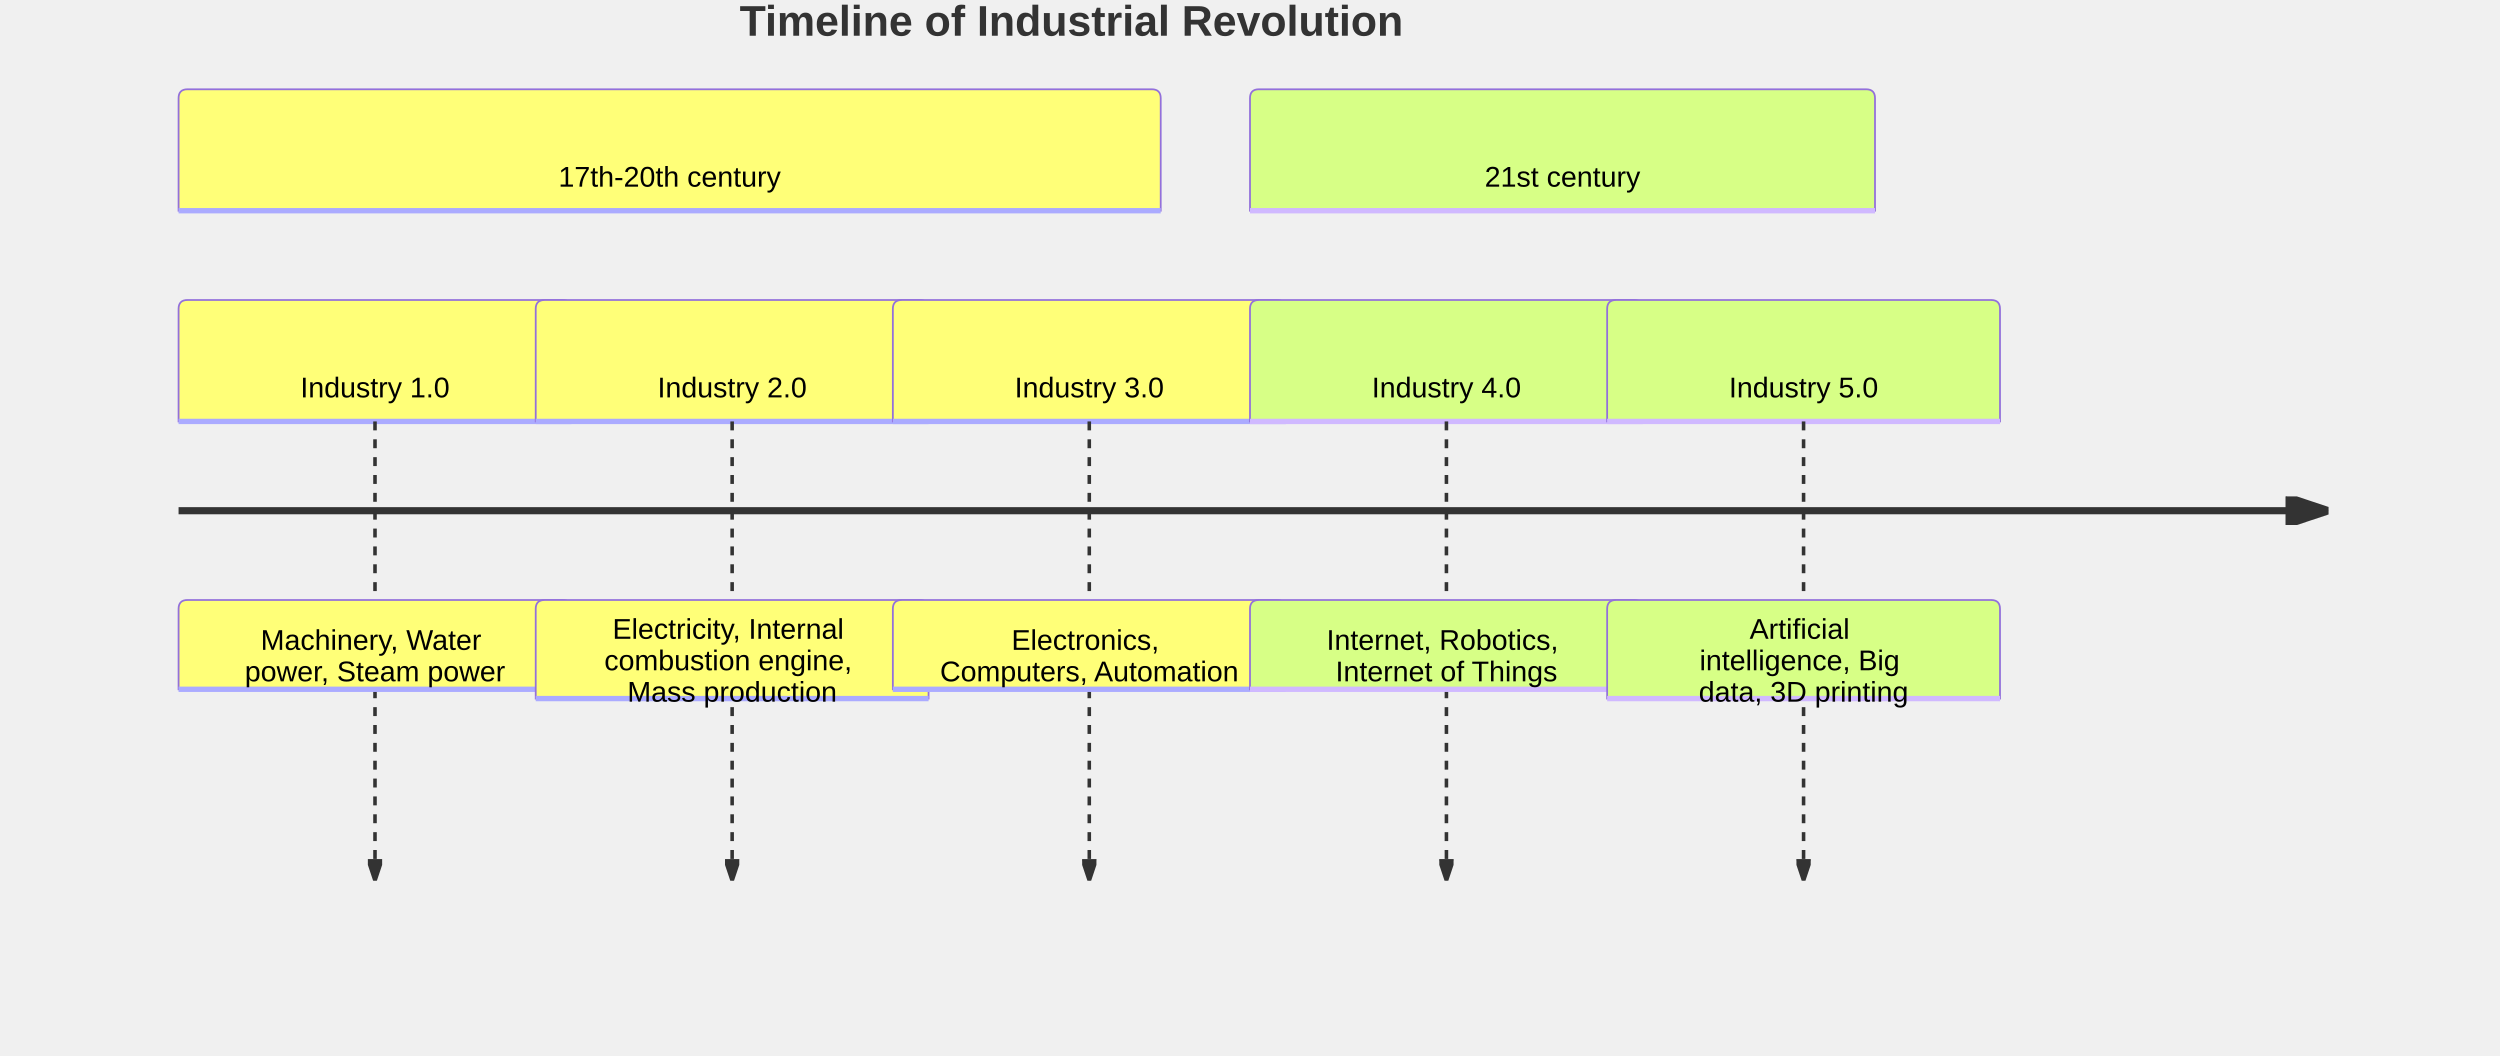
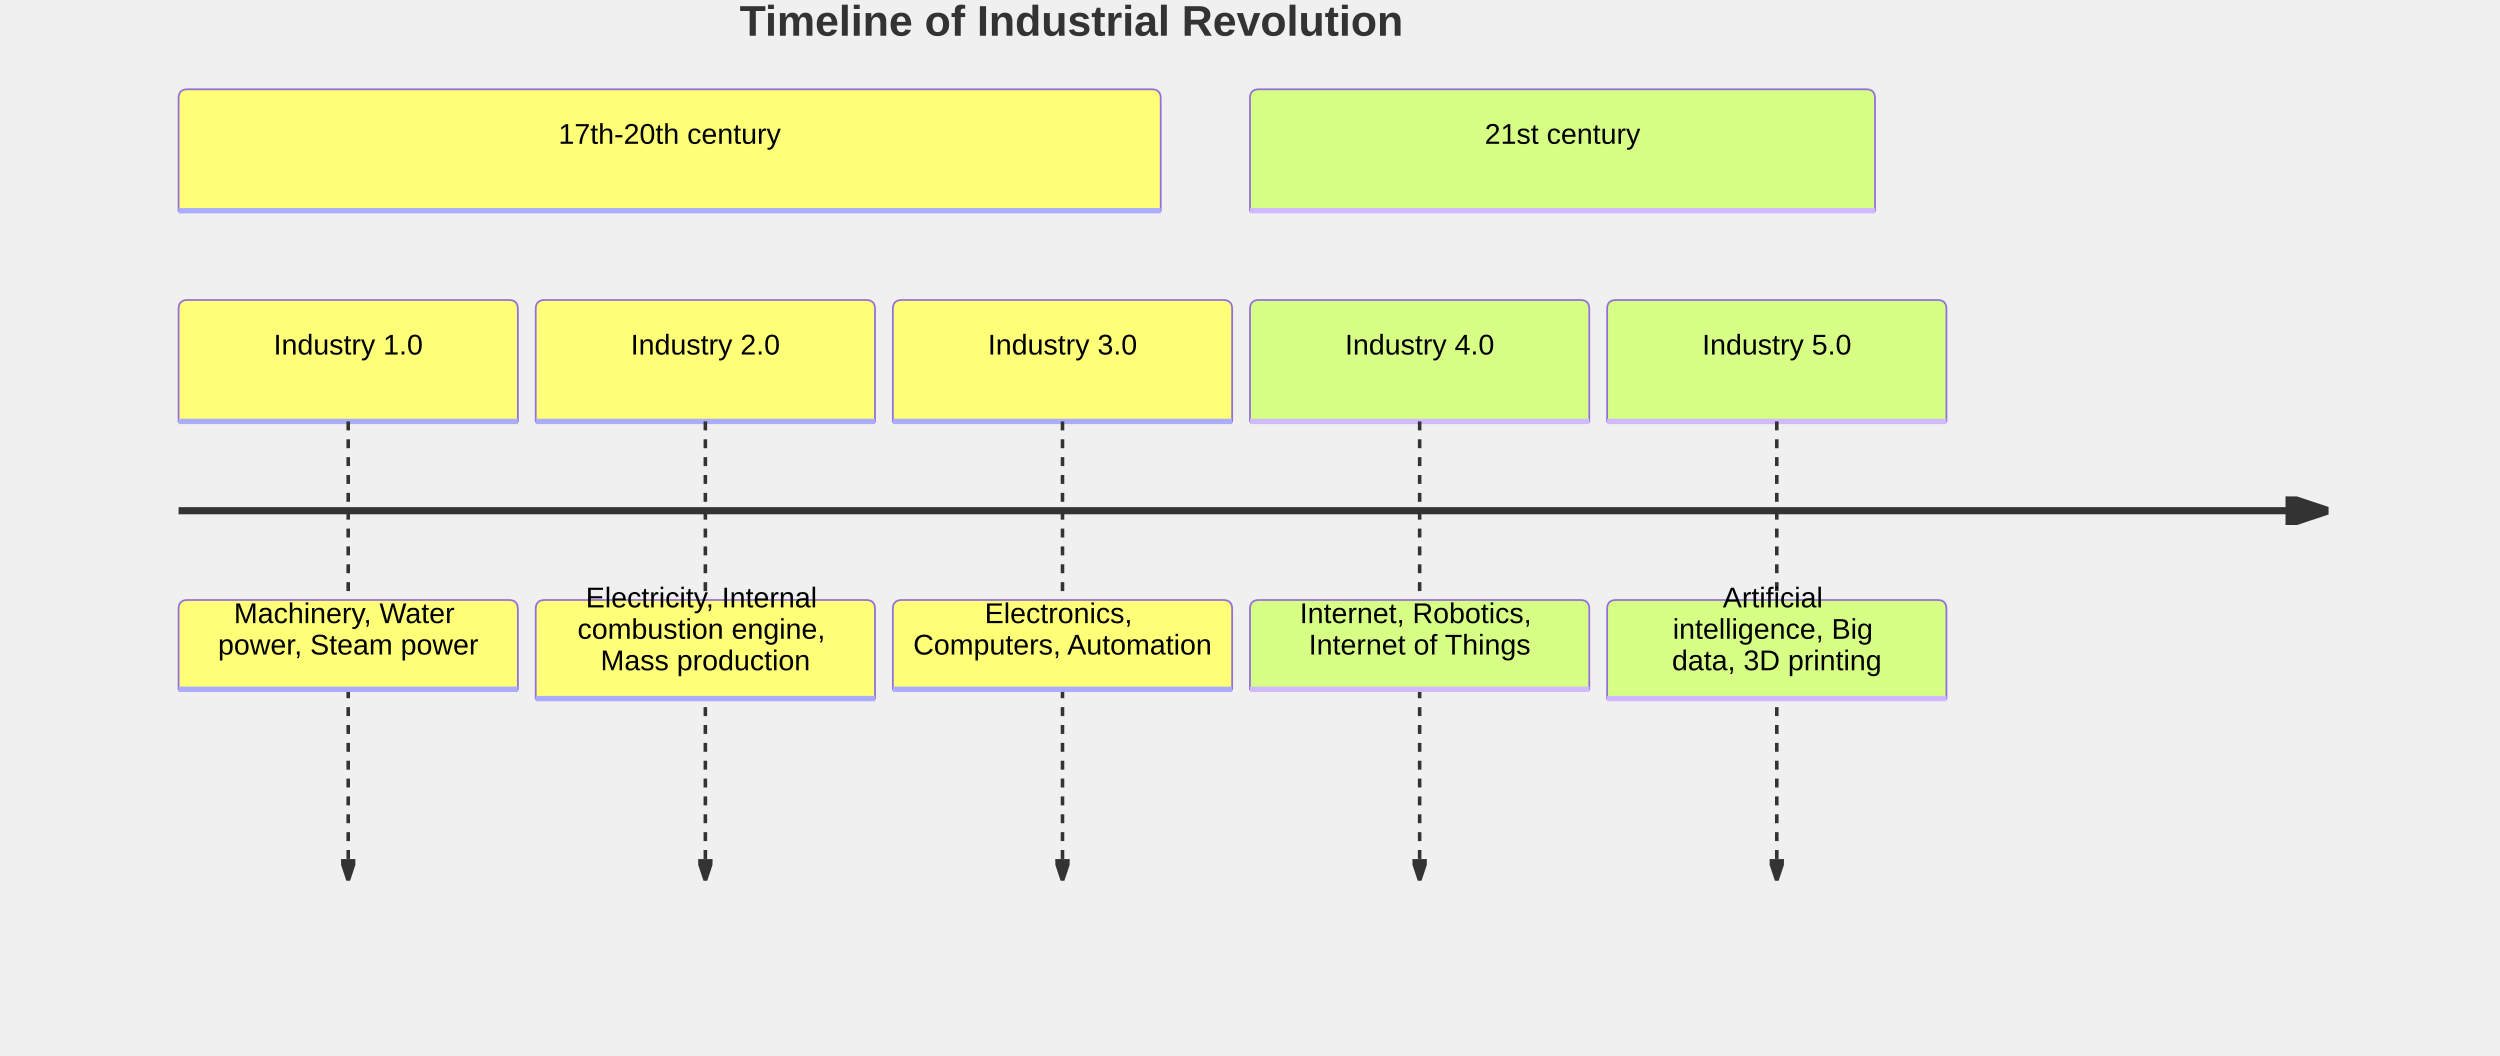
<svg xmlns="http://www.w3.org/2000/svg" width="1400" height="591.2" viewBox="0 0 1400 591.2" class="mermaid">
  <style>

.mermaid {
  font-family: trebuchet ms, verdana, arial, sans-serif;
  font-size: 16px;
}

.node rect,
.node polygon,
.node circle,
.node ellipse,
.node path {
  fill: #ECECFF;
  stroke: #9370DB;
  stroke-width: 1px;
}

.node line {
  stroke: #9370DB;
  stroke-width: 1px;
}

.node .label {
  fill: #333333;
}

.node text {
  fill: #333333;
  font-family: trebuchet ms, verdana, arial, sans-serif;
  font-size: 16px;
}

.edge-path {
  fill: none;
  stroke: #333333;
  stroke-width: 1px;
}

.edge-label {
  fill: #333333;
  font-family: trebuchet ms, verdana, arial, sans-serif;
}

.edge-label-bg {
  fill: rgba(232, 232, 232, 0.8);
}

.subgraph {
  fill: #ffffde;
  stroke: #aaaa33;
  stroke-width: 1px;
}

.subgraph-title {
  fill: #333333;
  font-weight: bold;
}

.cluster rect {
  fill: #ffffde;
  stroke: #aaaa33;
  stroke-width: 1px;
  rx: 5px;
  ry: 5px;
}

.cluster-label {
  fill: #333333;
  font-family: trebuchet ms, verdana, arial, sans-serif;
  font-size: 16px;
  font-weight: bold;
}

marker path {
  fill: #333333;
  stroke: #333333;
}


.titleText {
  text-anchor: middle;
  font-size: 24px;
  fill: #333333;
  font-family: trebuchet ms, verdana, arial, sans-serif;
}

.timeline-node {
  font-family: trebuchet ms, verdana, arial, sans-serif;
}

.timeline-node text {
  fill: #333333;
  font-size: 16px;
}

.lineWrapper line {
  stroke: #333333;
}

.section--1 {
  fill: hsl(240, 100%, 76.27%);
}

.section--1 text {
  fill: #ffffff;
}

.node-section--1 {
  fill: hsl(240, 100%, 76.27%);
  stroke: #9370DB;
  stroke-width: 1px;
}

.node-line--1 {
  stroke: hsl(60, 100%, 86.27%);
  stroke-width: 3px;
}

.section-0 {
  fill: hsl(60, 100%, 73.53%);
}

.section-0 text {
  fill: black;
}

.node-section-0 {
  fill: hsl(60, 100%, 73.53%);
  stroke: #9370DB;
  stroke-width: 1px;
}

.node-line-0 {
  stroke: hsl(240, 100%, 83.53%);
  stroke-width: 3px;
}

.section-1 {
  fill: hsl(80, 100%, 76.27%);
}

.section-1 text {
  fill: black;
}

.node-section-1 {
  fill: hsl(80, 100%, 76.27%);
  stroke: #9370DB;
  stroke-width: 1px;
}

.node-line-1 {
  stroke: hsl(260, 100%, 86.27%);
  stroke-width: 3px;
}

.section-2 {
  fill: hsl(270, 100%, 76.27%);
}

.section-2 text {
  fill: black;
}

.node-section-2 {
  fill: hsl(270, 100%, 76.27%);
  stroke: #9370DB;
  stroke-width: 1px;
}

.node-line-2 {
  stroke: hsl(90, 100%, 86.27%);
  stroke-width: 3px;
}

.section-3 {
  fill: hsl(300, 100%, 76.27%);
}

.section-3 text {
  fill: black;
}

.node-section-3 {
  fill: hsl(300, 100%, 76.27%);
  stroke: #9370DB;
  stroke-width: 1px;
}

.node-line-3 {
  stroke: hsl(120, 100%, 86.27%);
  stroke-width: 3px;
}

.section-4 {
  fill: hsl(330, 100%, 76.27%);
}

.section-4 text {
  fill: black;
}

.node-section-4 {
  fill: hsl(330, 100%, 76.27%);
  stroke: #9370DB;
  stroke-width: 1px;
}

.node-line-4 {
  stroke: hsl(150, 100%, 86.27%);
  stroke-width: 3px;
}

.section-5 {
  fill: hsl(0, 100%, 76.27%);
}

.section-5 text {
  fill: black;
}

.node-section-5 {
  fill: hsl(0, 100%, 76.27%);
  stroke: #9370DB;
  stroke-width: 1px;
}

.node-line-5 {
  stroke: hsl(180, 100%, 86.27%);
  stroke-width: 3px;
}

.section-6 {
  fill: hsl(30, 100%, 76.27%);
}

.section-6 text {
  fill: black;
}

.node-section-6 {
  fill: hsl(30, 100%, 76.27%);
  stroke: #9370DB;
  stroke-width: 1px;
}

.node-line-6 {
  stroke: hsl(210, 100%, 86.27%);
  stroke-width: 3px;
}

.section-7 {
  fill: hsl(90, 100%, 76.27%);
}

.section-7 text {
  fill: black;
}

.node-section-7 {
  fill: hsl(90, 100%, 76.27%);
  stroke: #9370DB;
  stroke-width: 1px;
}

.node-line-7 {
  stroke: hsl(270, 100%, 86.27%);
  stroke-width: 3px;
}

.section-8 {
  fill: hsl(150, 100%, 76.27%);
}

.section-8 text {
  fill: black;
}

.node-section-8 {
  fill: hsl(150, 100%, 76.27%);
  stroke: #9370DB;
  stroke-width: 1px;
}

.node-line-8 {
  stroke: hsl(330, 100%, 86.27%);
  stroke-width: 3px;
}

.section-9 {
  fill: hsl(180, 100%, 76.27%);
}

.section-9 text {
  fill: black;
}

.node-section-9 {
  fill: hsl(180, 100%, 76.27%);
  stroke: #9370DB;
  stroke-width: 1px;
}

.node-line-9 {
  stroke: hsl(0, 100%, 86.27%);
  stroke-width: 3px;
}

.section-10 {
  fill: hsl(210, 100%, 76.27%);
}

.section-10 text {
  fill: black;
}

.node-section-10 {
  fill: hsl(210, 100%, 76.27%);
  stroke: #9370DB;
  stroke-width: 1px;
}

.node-line-10 {
  stroke: hsl(30, 100%, 86.27%);
  stroke-width: 3px;
}

.section-11 {
  fill: hsl(240, 100%, 76.27%);
}

.section-11 text {
  fill: black;
}

.node-section-11 {
  fill: hsl(240, 100%, 76.27%);
  stroke: #9370DB;
  stroke-width: 1px;
}

.node-line-11 {
  stroke: hsl(60, 100%, 86.27%);
  stroke-width: 3px;
}

  </style>
  <g class="root">
    <g class="clusters">

    </g>
    <g class="edgePaths">

    </g>
    <g class="edgeLabels">

    </g>
    <g class="nodes">

    </g>
    <defs>
      <marker id="arrowhead" refX="5" refY="2" markerWidth="6" markerHeight="4" orient="auto">
        <path d="M 0,0 V 4 L6,2 Z" />
      </marker>
    </defs>
-     <text x="600" y="20" class="titleText" font-weight="bold" font-size="4ex" text-anchor="middle">Timeline of Industrial Revolution</text>
+     <text x="600" y="20" class="titleText" font-size="4ex" font-weight="bold" text-anchor="middle">Timeline of Industrial Revolution</text>
    <g class="timeline-node section-0" transform="translate(100, 50)">
      <path d="M0 63 v-58 q0,-5 5,-5 h540 q5,0 5,5 v63 H0 Z" class="node-bkg node-section-0" />
      <line x1="0" y1="68" x2="550" y2="68" class="node-line-0" />
-       <text x="275" y="34" alignment-baseline="middle" dy="1em" dominant-baseline="middle" text-anchor="middle">17th-20th century</text>
+       <text x="275" y="10" alignment-baseline="middle" dominant-baseline="middle" dy="1em" text-anchor="middle">17th-20th century</text>
    </g>
    <g class="taskWrapper timeline-node section-0" transform="translate(100, 168)">
-       <path d="M0 63 v-58 q0,-5 5,-5 h210 q5,0 5,5 v63 H0 Z" class="node-bkg node-section-0" />
-       <line x1="0" y1="68" x2="220" y2="68" class="node-line-0" />
-       <text x="110" y="34" dy="1em" alignment-baseline="middle" text-anchor="middle" dominant-baseline="middle">Industry 1.0</text>
-     </g>
-     <g class="lineWrapper">
-       <line x1="210" y1="236" x2="210" y2="491.2" stroke-dasharray="5,5" stroke="black" marker-end="url(#arrowhead)" stroke-width="2" />
+       <path d="M0 63 v-58 q0,-5 5,-5 h180 q5,0 5,5 v63 H0 Z" class="node-bkg node-section-0" />
+       <line x1="0" y1="68" x2="190" y2="68" class="node-line-0" />
+       <text x="95" y="10" text-anchor="middle" alignment-baseline="middle" dy="1em" dominant-baseline="middle">Industry 1.0</text>
+     </g>
+     <g class="lineWrapper">
+       <line x1="195" y1="236" x2="195" y2="491.2" stroke-dasharray="5,5" stroke="black" marker-end="url(#arrowhead)" stroke-width="2" />
    </g>
    <g class="eventWrapper timeline-node section-0" transform="translate(100, 336)">
-       <path d="M0 45 v-40 q0,-5 5,-5 h210 q5,0 5,5 v45 H0 Z" class="node-bkg node-section-0" />
-       <line x1="0" y1="50" x2="220" y2="50" class="node-line-0" />
+       <path d="M0 45 v-40 q0,-5 5,-5 h180 q5,0 5,5 v45 H0 Z" class="node-bkg node-section-0" />
+       <line x1="0" y1="50" x2="190" y2="50" class="node-line-0" />
      <g>
-         <text x="110" y="7.4" text-anchor="middle" dominant-baseline="middle" alignment-baseline="middle" dy="1em">
-           <tspan x="110" dy="0em">Machinery, Water</tspan>
-           <tspan x="110" dy="1.1em">power, Steam power</tspan>
+         <text x="95" y="-7.6" text-anchor="middle" dominant-baseline="middle" alignment-baseline="middle" dy="1em">
+           <tspan x="95" dy="0em">Machinery, Water</tspan>
+           <tspan x="95" dy="1.1em">power, Steam power</tspan>
        </text>
      </g>
    </g>
    <g class="taskWrapper timeline-node section-0" transform="translate(300, 168)">
-       <path d="M0 63 v-58 q0,-5 5,-5 h210 q5,0 5,5 v63 H0 Z" class="node-bkg node-section-0" />
-       <line x1="0" y1="68" x2="220" y2="68" class="node-line-0" />
-       <text x="110" y="34" alignment-baseline="middle" text-anchor="middle" dominant-baseline="middle" dy="1em">Industry 2.0</text>
-     </g>
-     <g class="lineWrapper">
-       <line x1="410" y1="236" x2="410" y2="491.2" marker-end="url(#arrowhead)" stroke="black" stroke-width="2" stroke-dasharray="5,5" />
+       <path d="M0 63 v-58 q0,-5 5,-5 h180 q5,0 5,5 v63 H0 Z" class="node-bkg node-section-0" />
+       <line x1="0" y1="68" x2="190" y2="68" class="node-line-0" />
+       <text x="95" y="10" text-anchor="middle" dominant-baseline="middle" dy="1em" alignment-baseline="middle">Industry 2.0</text>
+     </g>
+     <g class="lineWrapper">
+       <line x1="395" y1="236" x2="395" y2="491.2" marker-end="url(#arrowhead)" stroke-dasharray="5,5" stroke-width="2" stroke="black" />
    </g>
    <g class="eventWrapper timeline-node section-0" transform="translate(300, 336)">
-       <path d="M0 50.2 v-45.2 q0,-5 5,-5 h210 q5,0 5,5 v50.2 H0 Z" class="node-bkg node-section-0" />
-       <line x1="0" y1="55.2" x2="220" y2="55.2" class="node-line-0" />
+       <path d="M0 50.2 v-45.2 q0,-5 5,-5 h180 q5,0 5,5 v50.2 H0 Z" class="node-bkg node-section-0" />
+       <line x1="0" y1="55.2" x2="190" y2="55.2" class="node-line-0" />
      <g>
-         <text x="110" y="1.2" text-anchor="middle" dominant-baseline="middle" alignment-baseline="middle" dy="1em">
-           <tspan x="110" dy="0em">Electricity, Internal</tspan>
-           <tspan x="110" dy="1.1em">combustion engine,</tspan>
-           <tspan x="110" dy="1.1em">Mass production</tspan>
+         <text x="95" y="-16.4" text-anchor="middle" dominant-baseline="middle" alignment-baseline="middle" dy="1em">
+           <tspan x="95" dy="0em">Electricity, Internal</tspan>
+           <tspan x="95" dy="1.1em">combustion engine,</tspan>
+           <tspan x="95" dy="1.1em">Mass production</tspan>
        </text>
      </g>
    </g>
    <g class="taskWrapper timeline-node section-0" transform="translate(500, 168)">
-       <path d="M0 63 v-58 q0,-5 5,-5 h210 q5,0 5,5 v63 H0 Z" class="node-bkg node-section-0" />
-       <line x1="0" y1="68" x2="220" y2="68" class="node-line-0" />
-       <text x="110" y="34" dy="1em" alignment-baseline="middle" dominant-baseline="middle" text-anchor="middle">Industry 3.0</text>
-     </g>
-     <g class="lineWrapper">
-       <line x1="610" y1="236" x2="610" y2="491.2" stroke="black" stroke-dasharray="5,5" marker-end="url(#arrowhead)" stroke-width="2" />
+       <path d="M0 63 v-58 q0,-5 5,-5 h180 q5,0 5,5 v63 H0 Z" class="node-bkg node-section-0" />
+       <line x1="0" y1="68" x2="190" y2="68" class="node-line-0" />
+       <text x="95" y="10" text-anchor="middle" alignment-baseline="middle" dy="1em" dominant-baseline="middle">Industry 3.0</text>
+     </g>
+     <g class="lineWrapper">
+       <line x1="595" y1="236" x2="595" y2="491.2" stroke-dasharray="5,5" marker-end="url(#arrowhead)" stroke-width="2" stroke="black" />
    </g>
    <g class="eventWrapper timeline-node section-0" transform="translate(500, 336)">
-       <path d="M0 45 v-40 q0,-5 5,-5 h210 q5,0 5,5 v45 H0 Z" class="node-bkg node-section-0" />
-       <line x1="0" y1="50" x2="220" y2="50" class="node-line-0" />
+       <path d="M0 45 v-40 q0,-5 5,-5 h180 q5,0 5,5 v45 H0 Z" class="node-bkg node-section-0" />
+       <line x1="0" y1="50" x2="190" y2="50" class="node-line-0" />
      <g>
-         <text x="110" y="7.4" text-anchor="middle" dominant-baseline="middle" alignment-baseline="middle" dy="1em">
-           <tspan x="110" dy="0em">Electronics,</tspan>
-           <tspan x="110" dy="1.1em">Computers, Automation</tspan>
+         <text x="95" y="-7.6" text-anchor="middle" dominant-baseline="middle" alignment-baseline="middle" dy="1em">
+           <tspan x="95" dy="0em">Electronics,</tspan>
+           <tspan x="95" dy="1.1em">Computers, Automation</tspan>
        </text>
      </g>
    </g>
    <g class="timeline-node section-1" transform="translate(700, 50)">
      <path d="M0 63 v-58 q0,-5 5,-5 h340 q5,0 5,5 v63 H0 Z" class="node-bkg node-section-1" />
      <line x1="0" y1="68" x2="350" y2="68" class="node-line-1" />
-       <text x="175" y="34" dy="1em" text-anchor="middle" dominant-baseline="middle" alignment-baseline="middle">21st century</text>
+       <text x="175" y="10" dominant-baseline="middle" alignment-baseline="middle" text-anchor="middle" dy="1em">21st century</text>
    </g>
    <g class="taskWrapper timeline-node section-1" transform="translate(700, 168)">
-       <path d="M0 63 v-58 q0,-5 5,-5 h210 q5,0 5,5 v63 H0 Z" class="node-bkg node-section-1" />
-       <line x1="0" y1="68" x2="220" y2="68" class="node-line-1" />
-       <text x="110" y="34" alignment-baseline="middle" dominant-baseline="middle" text-anchor="middle" dy="1em">Industry 4.0</text>
-     </g>
-     <g class="lineWrapper">
-       <line x1="810" y1="236" x2="810" y2="491.2" stroke-width="2" stroke="black" stroke-dasharray="5,5" marker-end="url(#arrowhead)" />
+       <path d="M0 63 v-58 q0,-5 5,-5 h180 q5,0 5,5 v63 H0 Z" class="node-bkg node-section-1" />
+       <line x1="0" y1="68" x2="190" y2="68" class="node-line-1" />
+       <text x="95" y="10" dominant-baseline="middle" dy="1em" alignment-baseline="middle" text-anchor="middle">Industry 4.0</text>
+     </g>
+     <g class="lineWrapper">
+       <line x1="795" y1="236" x2="795" y2="491.2" stroke="black" stroke-dasharray="5,5" marker-end="url(#arrowhead)" stroke-width="2" />
    </g>
    <g class="eventWrapper timeline-node section-1" transform="translate(700, 336)">
-       <path d="M0 45 v-40 q0,-5 5,-5 h210 q5,0 5,5 v45 H0 Z" class="node-bkg node-section-1" />
-       <line x1="0" y1="50" x2="220" y2="50" class="node-line-1" />
+       <path d="M0 45 v-40 q0,-5 5,-5 h180 q5,0 5,5 v45 H0 Z" class="node-bkg node-section-1" />
+       <line x1="0" y1="50" x2="190" y2="50" class="node-line-1" />
      <g>
-         <text x="110" y="7.4" text-anchor="middle" dominant-baseline="middle" alignment-baseline="middle" dy="1em">
-           <tspan x="110" dy="0em">Internet, Robotics,</tspan>
-           <tspan x="110" dy="1.1em">Internet of Things</tspan>
+         <text x="95" y="-7.6" text-anchor="middle" dominant-baseline="middle" alignment-baseline="middle" dy="1em">
+           <tspan x="95" dy="0em">Internet, Robotics,</tspan>
+           <tspan x="95" dy="1.1em">Internet of Things</tspan>
        </text>
      </g>
    </g>
    <g class="taskWrapper timeline-node section-1" transform="translate(900, 168)">
-       <path d="M0 63 v-58 q0,-5 5,-5 h210 q5,0 5,5 v63 H0 Z" class="node-bkg node-section-1" />
-       <line x1="0" y1="68" x2="220" y2="68" class="node-line-1" />
-       <text x="110" y="34" dominant-baseline="middle" alignment-baseline="middle" dy="1em" text-anchor="middle">Industry 5.0</text>
-     </g>
-     <g class="lineWrapper">
-       <line x1="1010" y1="236" x2="1010" y2="491.2" stroke-width="2" stroke="black" stroke-dasharray="5,5" marker-end="url(#arrowhead)" />
+       <path d="M0 63 v-58 q0,-5 5,-5 h180 q5,0 5,5 v63 H0 Z" class="node-bkg node-section-1" />
+       <line x1="0" y1="68" x2="190" y2="68" class="node-line-1" />
+       <text x="95" y="10" text-anchor="middle" alignment-baseline="middle" dominant-baseline="middle" dy="1em">Industry 5.0</text>
+     </g>
+     <g class="lineWrapper">
+       <line x1="995" y1="236" x2="995" y2="491.2" stroke-dasharray="5,5" stroke-width="2" stroke="black" marker-end="url(#arrowhead)" />
    </g>
    <g class="eventWrapper timeline-node section-1" transform="translate(900, 336)">
-       <path d="M0 50.2 v-45.2 q0,-5 5,-5 h210 q5,0 5,5 v50.2 H0 Z" class="node-bkg node-section-1" />
-       <line x1="0" y1="55.2" x2="220" y2="55.2" class="node-line-1" />
+       <path d="M0 50.2 v-45.2 q0,-5 5,-5 h180 q5,0 5,5 v50.2 H0 Z" class="node-bkg node-section-1" />
+       <line x1="0" y1="55.2" x2="190" y2="55.2" class="node-line-1" />
      <g>
-         <text x="110" y="1.2" text-anchor="middle" dominant-baseline="middle" alignment-baseline="middle" dy="1em">
-           <tspan x="110" dy="0em">Artificial</tspan>
-           <tspan x="110" dy="1.1em">intelligence, Big</tspan>
-           <tspan x="110" dy="1.1em">data, 3D printing</tspan>
+         <text x="95" y="-16.4" text-anchor="middle" dominant-baseline="middle" alignment-baseline="middle" dy="1em">
+           <tspan x="95" dy="0em">Artificial</tspan>
+           <tspan x="95" dy="1.1em">intelligence, Big</tspan>
+           <tspan x="95" dy="1.1em">data, 3D printing</tspan>
        </text>
      </g>
    </g>
    <g class="lineWrapper">
-       <line x1="100" y1="286" x2="1300" y2="286" stroke="black" stroke-width="4" marker-end="url(#arrowhead)" />
+       <line x1="100" y1="286" x2="1300" y2="286" stroke-width="4" marker-end="url(#arrowhead)" stroke="black" />
    </g>
  </g>
</svg>
